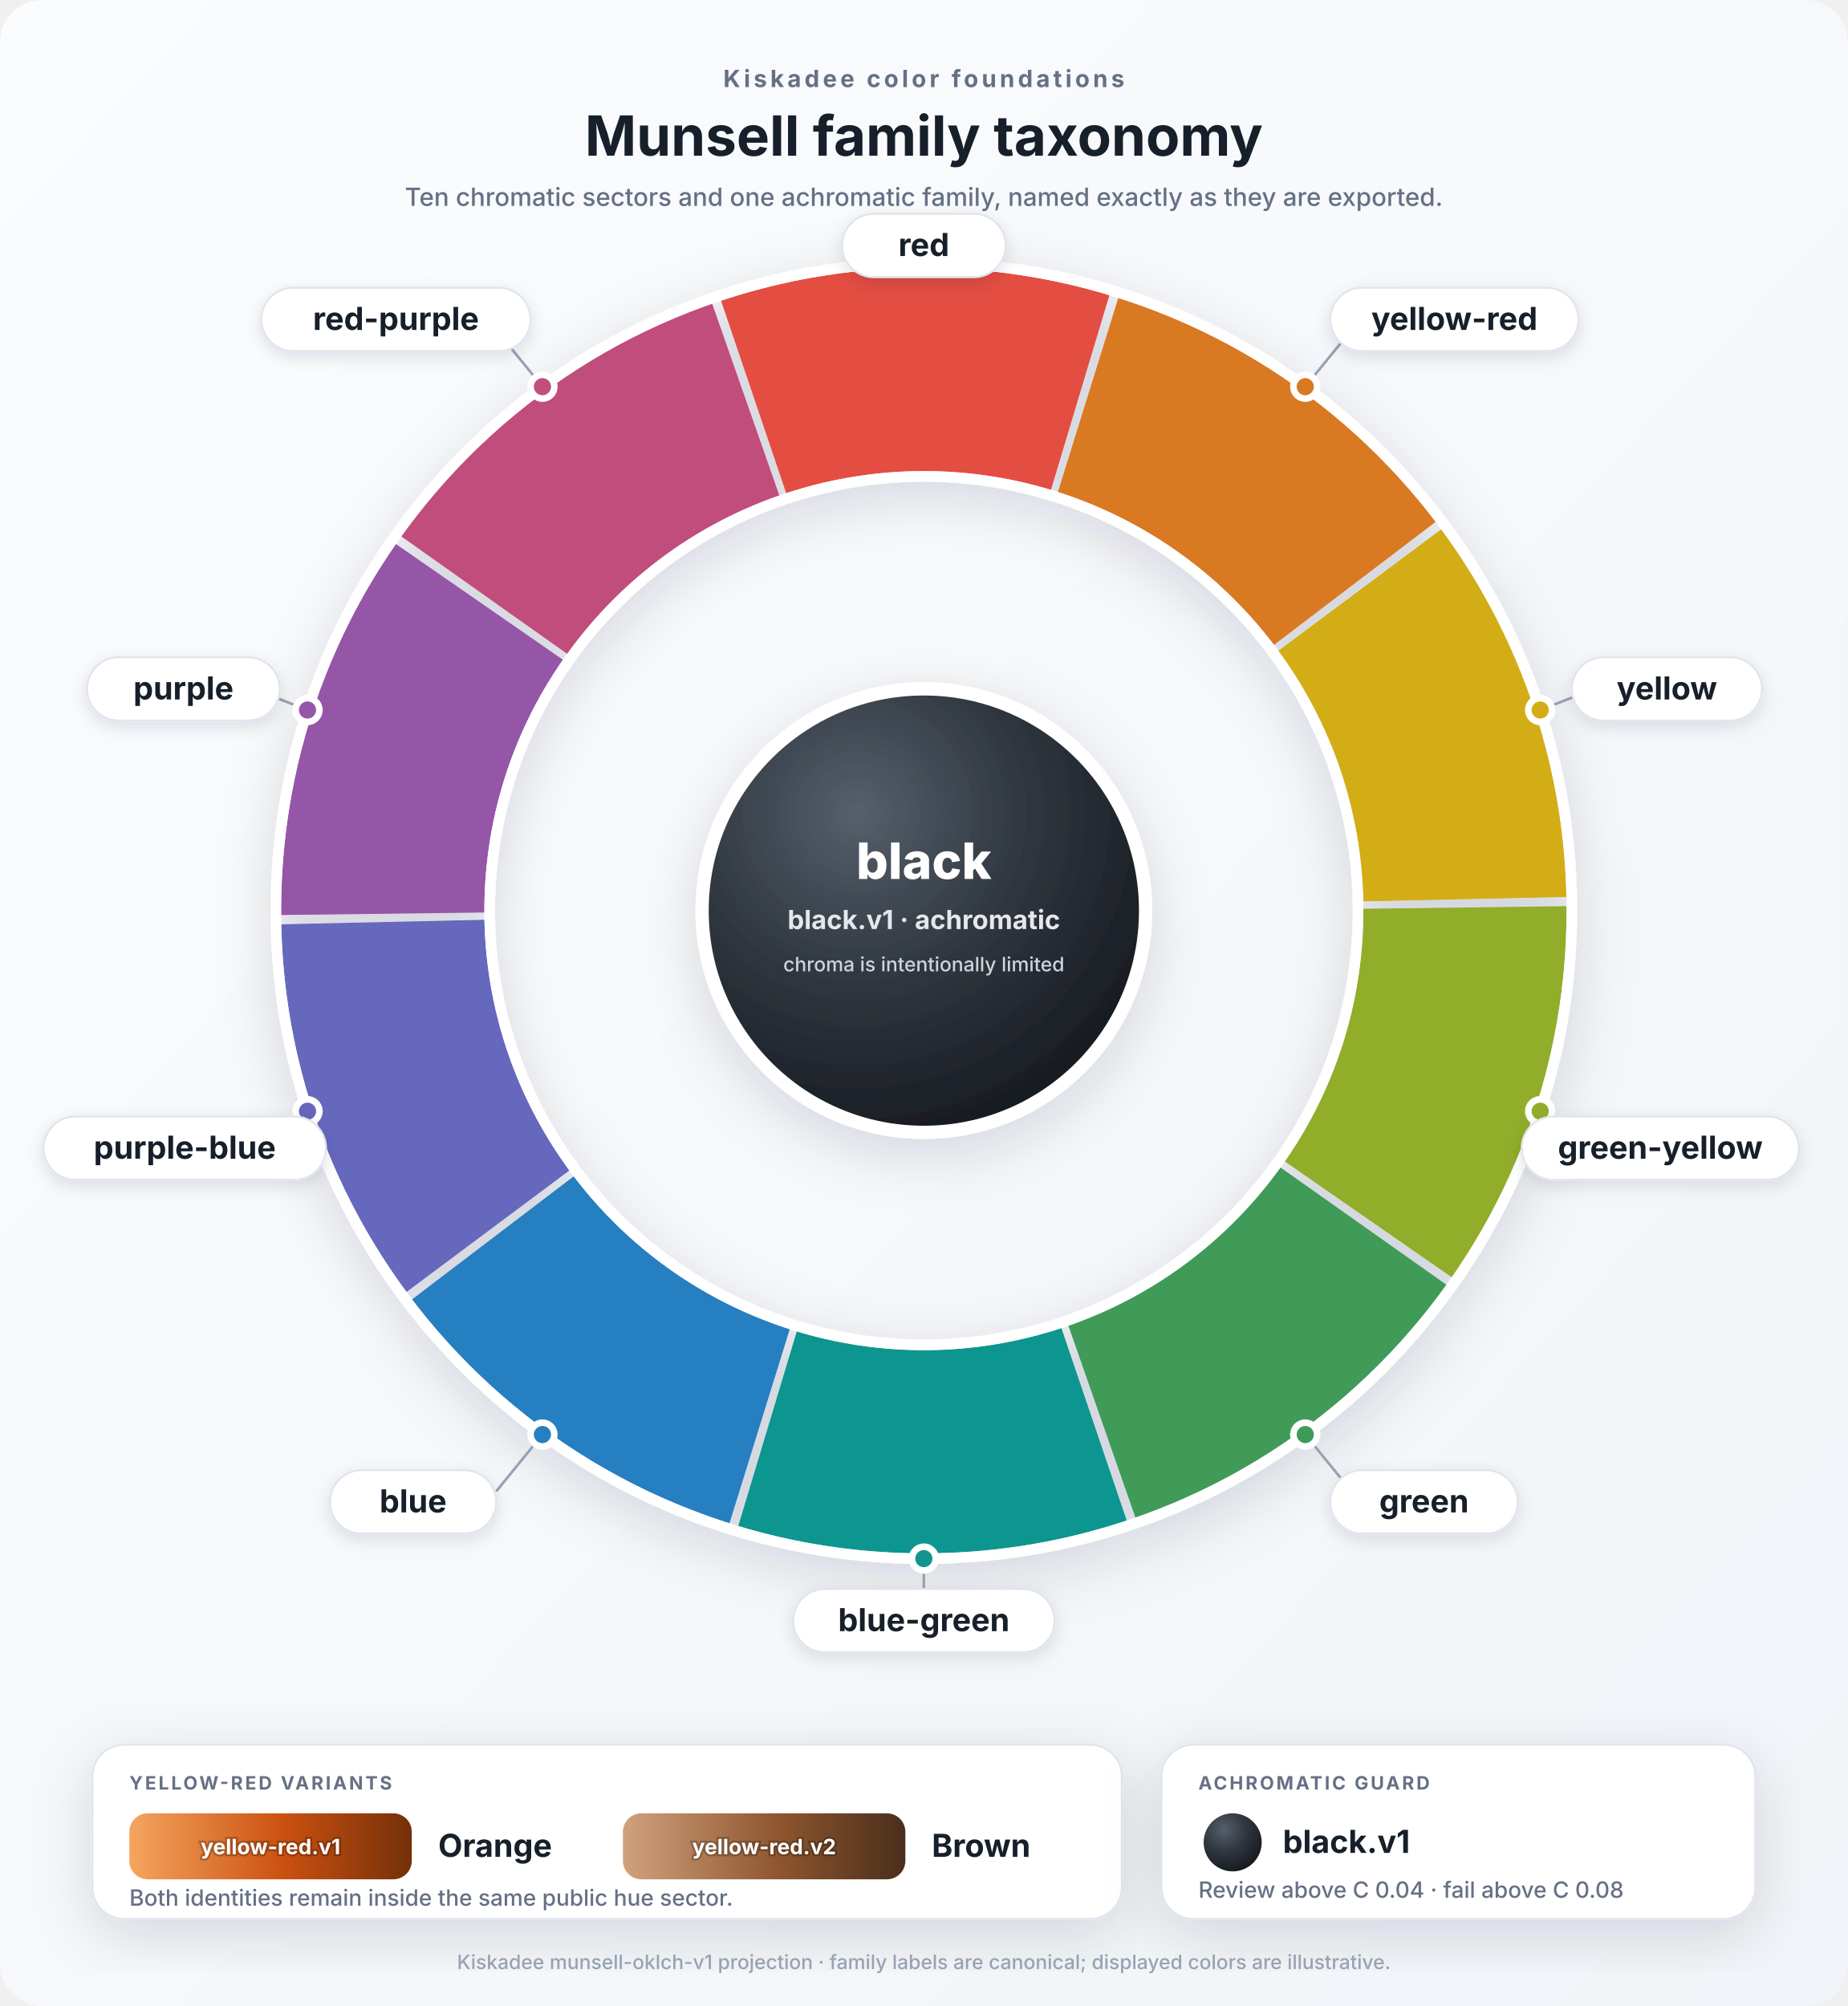
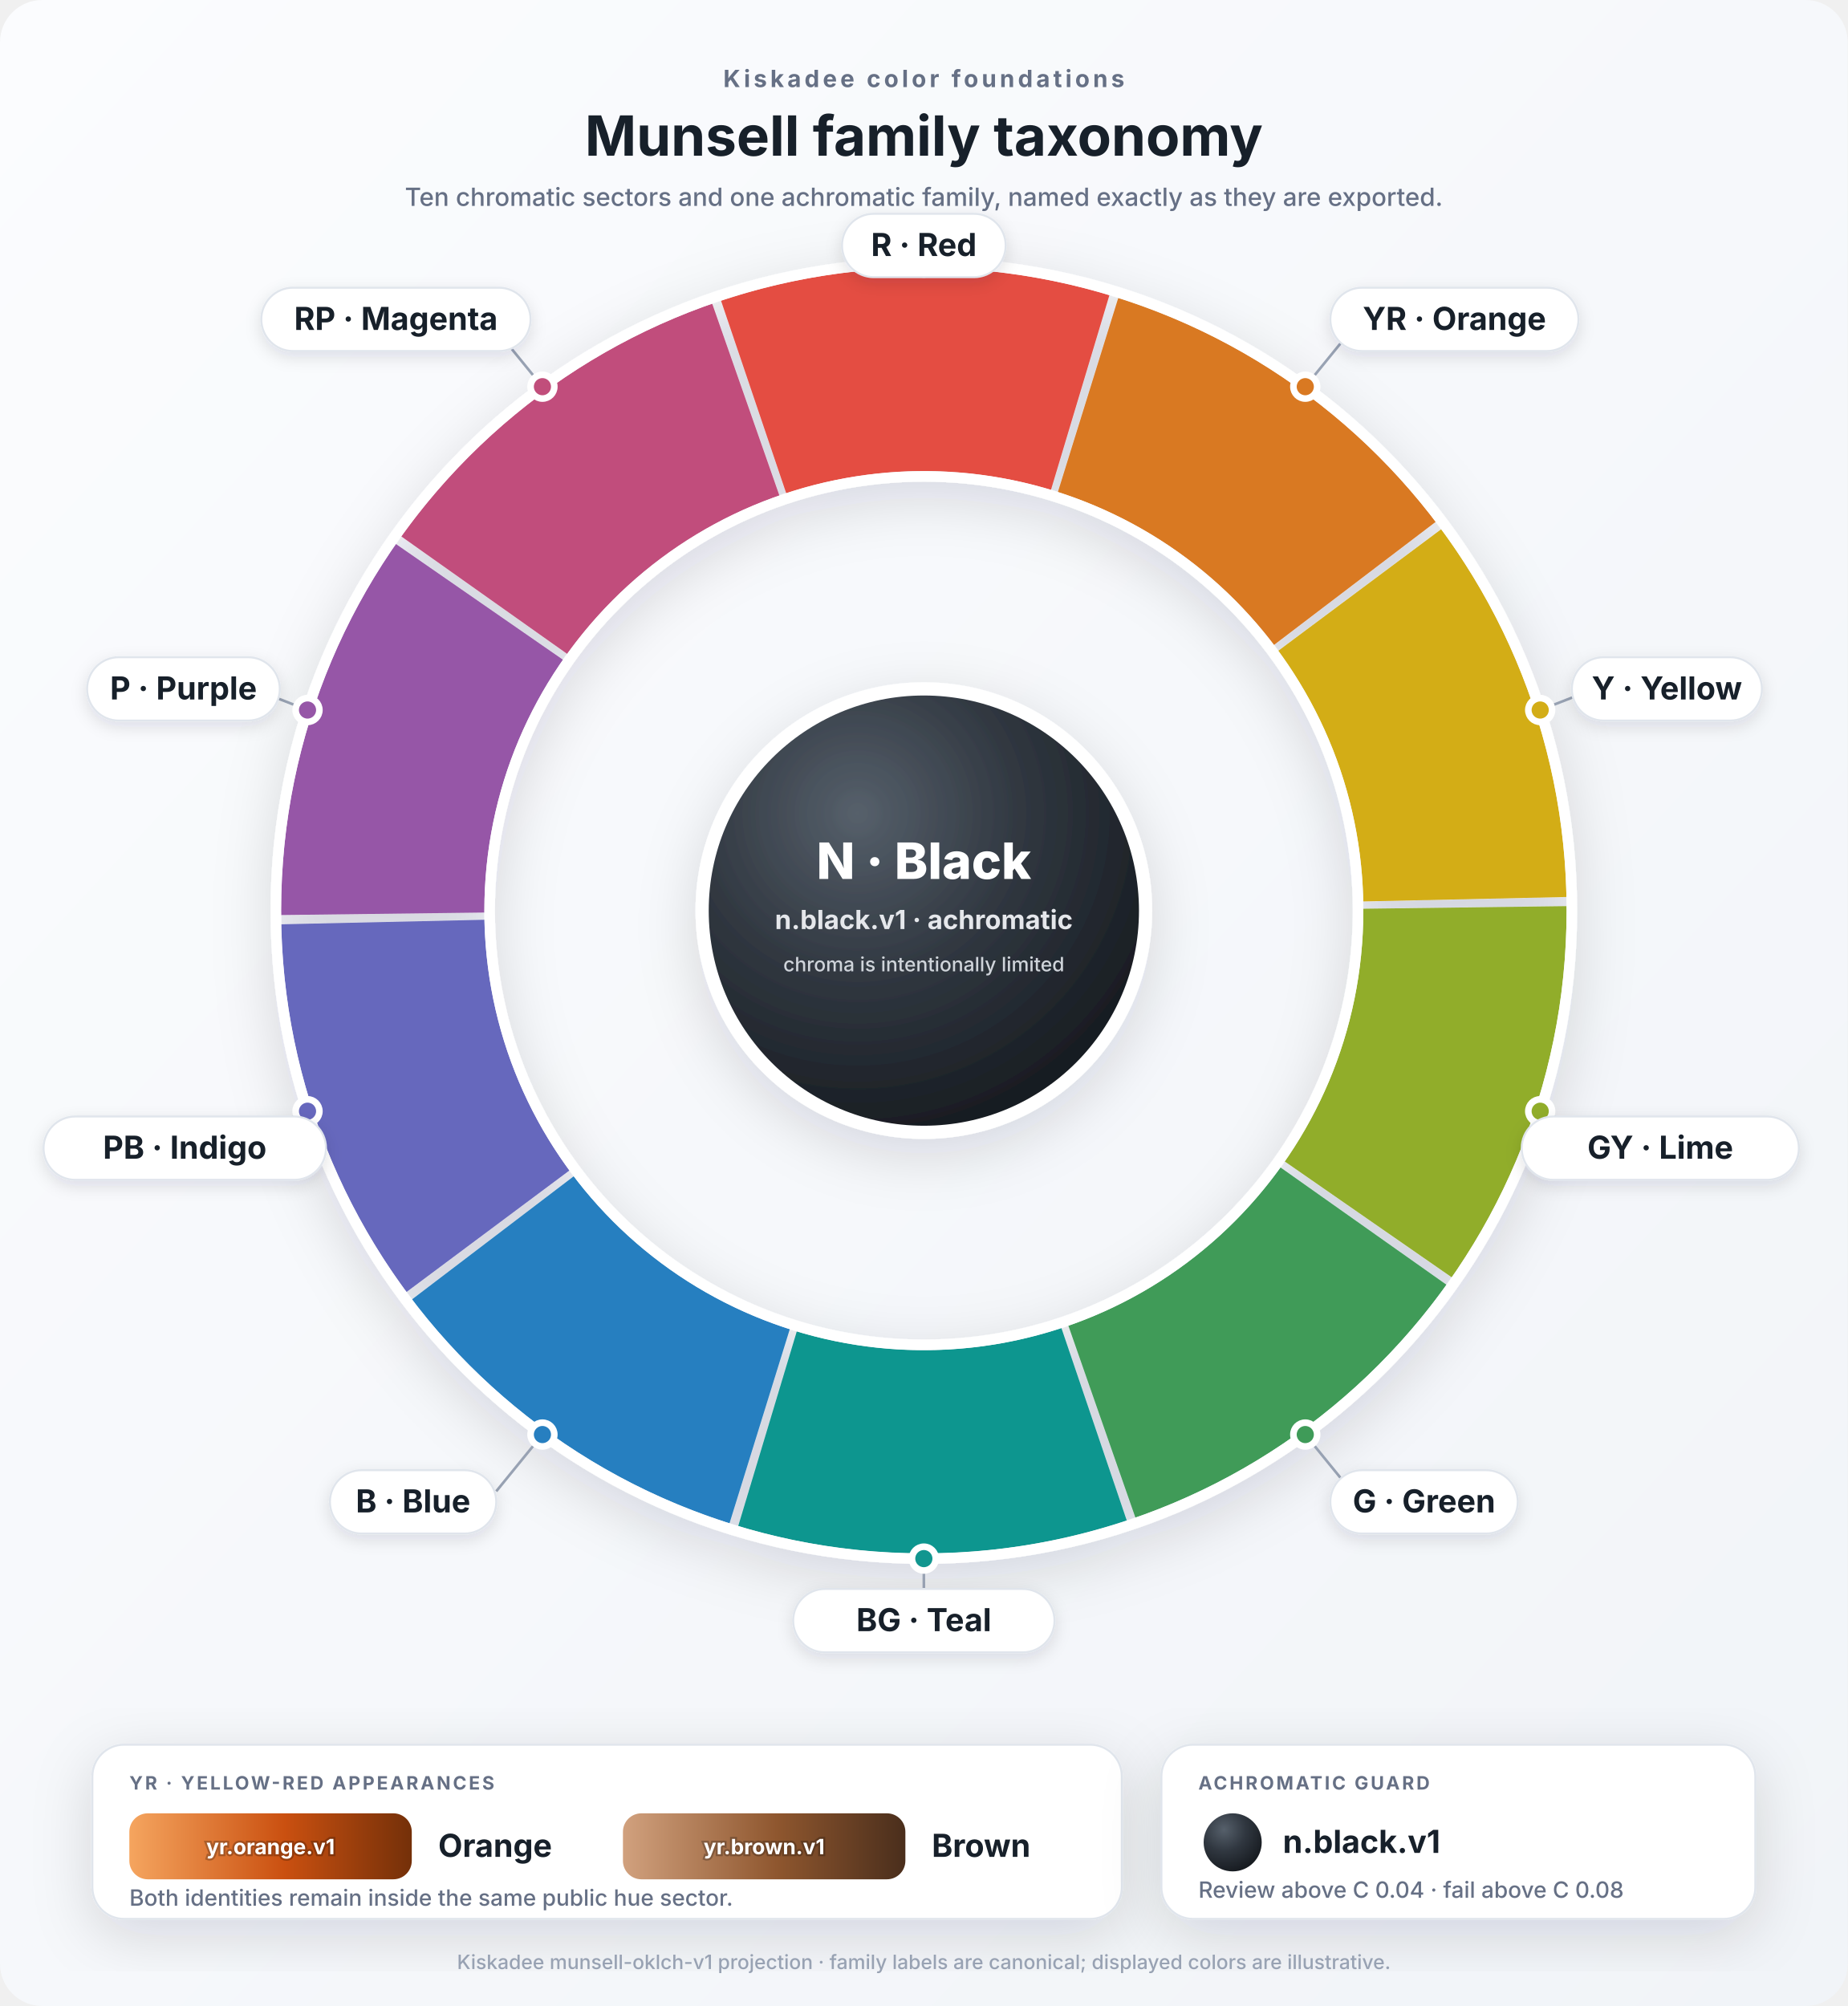
<svg xmlns="http://www.w3.org/2000/svg" viewBox="0 0 1400 1520" role="img" aria-labelledby="title description">
  <defs>
    <linearGradient id="canvas-gradient" x1="0" y1="0" x2="1" y2="1">
      <stop offset="0" stop-color="#fbfcfe" />
      <stop offset="1" stop-color="#f1f4f8" />
    </linearGradient>
    <radialGradient id="black-gradient" cx="35%" cy="28%" r="78%">
      <stop offset="0" stop-color="#56606b" />
      <stop offset="0.48" stop-color="#303740" />
      <stop offset="1" stop-color="#15191e" />
    </radialGradient>
    <linearGradient id="orange-gradient" x1="0" y1="0" x2="1" y2="0">
      <stop offset="0" stop-color="#f5a55f" />
      <stop offset="0.55" stop-color="#ca5010" />
      <stop offset="1" stop-color="#743009" />
    </linearGradient>
    <linearGradient id="brown-gradient" x1="0" y1="0" x2="1" y2="0">
      <stop offset="0" stop-color="#d1a17e" />
      <stop offset="0.55" stop-color="#8e562e" />
      <stop offset="1" stop-color="#4a2e1c" />
    </linearGradient>
    <filter id="soft-shadow" x="-30%" y="-30%" width="160%" height="160%">
      <feDropShadow dx="0" dy="12" stdDeviation="22" flood-color="#17202a" flood-opacity="0.14" />
    </filter>
    <filter id="label-shadow" x="-20%" y="-40%" width="140%" height="180%">
      <feDropShadow dx="0" dy="4" stdDeviation="6" flood-color="#17202a" flood-opacity="0.12" />
    </filter>
  </defs>
  <style>
    .canvas { fill: url(#canvas-gradient); }
    .eyebrow {
      fill: #667085;
      font-family: Inter, ui-sans-serif, system-ui, sans-serif;
      font-size: 18px;
      font-weight: 700;
      letter-spacing: 0.14em;
      text-transform: uppercase;
    }
    .heading {
      fill: #17202a;
      font-family: Inter, ui-sans-serif, system-ui, sans-serif;
      font-size: 42px;
      font-weight: 750;
    }
    .subheading {
      fill: #667085;
      font-family: Inter, ui-sans-serif, system-ui, sans-serif;
      font-size: 19px;
      font-weight: 500;
    }
    .sector {
      fill: none;
      stroke-width: 154;
      stroke-dasharray: 249 2325;
      stroke-linecap: butt;
    }
    .ring-outline { fill: none; stroke: #ffffff; stroke-width: 8; }
    .guide { stroke: #98a2b3; stroke-width: 2; }
    .guide-dot { stroke: #ffffff; stroke-width: 5; }
    .family-pill {
      fill: #ffffff;
      stroke: #e0e5ec;
      stroke-width: 1.5;
      filter: url(#label-shadow);
    }
    .family-name {
      fill: #17202a;
      font-family: Inter, ui-sans-serif, system-ui, sans-serif;
      font-size: 24px;
      font-weight: 700;
    }
    .center-title {
      fill: #ffffff;
      font-family: Inter, ui-sans-serif, system-ui, sans-serif;
      font-size: 38px;
      font-weight: 760;
    }
    .center-subtitle {
      fill: #e5e7eb;
      font-family: Inter, ui-sans-serif, system-ui, sans-serif;
      font-size: 20px;
      font-weight: 650;
    }
    .center-note {
      fill: #cfd4da;
      font-family: Inter, ui-sans-serif, system-ui, sans-serif;
      font-size: 15px;
      font-weight: 550;
    }
    .card {
      fill: #ffffff;
      stroke: #e0e5ec;
      stroke-width: 1.5;
      filter: url(#soft-shadow);
    }
    .card-eyebrow {
      fill: #667085;
      font-family: Inter, ui-sans-serif, system-ui, sans-serif;
      font-size: 14px;
      font-weight: 750;
      letter-spacing: 0.12em;
    }
    .card-title {
      fill: #17202a;
      font-family: Inter, ui-sans-serif, system-ui, sans-serif;
      font-size: 24px;
      font-weight: 750;
    }
    .card-note {
      fill: #667085;
      font-family: Inter, ui-sans-serif, system-ui, sans-serif;
      font-size: 17px;
      font-weight: 500;
    }
    .swatch-label {
      fill: #ffffff;
      font-family: Inter, ui-sans-serif, system-ui, sans-serif;
      font-size: 16px;
      font-weight: 750;
      paint-order: stroke;
      stroke: rgba(0, 0, 0, 0.24);
      stroke-width: 3px;
    }
    .footer {
      fill: #98a2b3;
      font-family: Inter, ui-sans-serif, system-ui, sans-serif;
      font-size: 15px;
      font-weight: 550;
    }
  </style>
  <rect class="canvas" width="1400" height="1520" rx="32" />
  <g aria-label="Document heading">
    <text class="eyebrow" x="700" y="66" text-anchor="middle">Kiskadee color foundations</text>
    <text class="heading" x="700" y="118" text-anchor="middle">Munsell family taxonomy</text>
    <text class="subheading" x="700" y="156" text-anchor="middle">
      Ten chromatic sectors and one achromatic family, named exactly as they are exported.
    </text>
  </g>
  <g aria-label="Ten public chromatic sectors" filter="url(#soft-shadow)">
    <circle class="sector" cx="700" cy="690" r="410" stroke="#e44d43" transform="rotate(-108 700 690)" />
    <circle class="sector" cx="700" cy="690" r="410" stroke="#d97922" transform="rotate(-72 700 690)" />
    <circle class="sector" cx="700" cy="690" r="410" stroke="#d3ad17" transform="rotate(-36 700 690)" />
    <circle class="sector" cx="700" cy="690" r="410" stroke="#91ad2a" transform="rotate(0 700 690)" />
    <circle class="sector" cx="700" cy="690" r="410" stroke="#3f9b58" transform="rotate(36 700 690)" />
    <circle class="sector" cx="700" cy="690" r="410" stroke="#11968f" transform="rotate(72 700 690)" />
    <circle class="sector" cx="700" cy="690" r="410" stroke="#277fc0" transform="rotate(108 700 690)" />
    <circle class="sector" cx="700" cy="690" r="410" stroke="#6667bd" transform="rotate(144 700 690)" />
    <circle class="sector" cx="700" cy="690" r="410" stroke="#9656a7" transform="rotate(180 700 690)" />
    <circle class="sector" cx="700" cy="690" r="410" stroke="#c14e7b" transform="rotate(216 700 690)" />
    <circle class="ring-outline" cx="700" cy="690" r="329" />
    <circle class="ring-outline" cx="700" cy="690" r="491" />
  </g>
-   <g aria-label="Public family names">
+   <g aria-label="Public sector and appearance names">
    <line class="guide" x1="700" y1="199" x2="700" y2="176" />
    <circle class="guide-dot" cx="700" cy="199" r="9" fill="#e44d43" />
    <rect class="family-pill" x="638" y="162" width="124" height="48" rx="24" />
-     <text class="family-name" x="700" y="194" text-anchor="middle">red</text>
+     <text class="family-name" x="700" y="194" text-anchor="middle">R · Red</text>
    <line class="guide" x1="989" y1="293" x2="1024" y2="250" />
    <circle class="guide-dot" cx="989" cy="293" r="9" fill="#d97922" />
    <rect class="family-pill" x="1008" y="218" width="188" height="48" rx="24" />
-     <text class="family-name" x="1102" y="250" text-anchor="middle">yellow-red</text>
+     <text class="family-name" x="1102" y="250" text-anchor="middle">YR · Orange</text>
    <line class="guide" x1="1167" y1="538" x2="1208" y2="522" />
    <circle class="guide-dot" cx="1167" cy="538" r="9" fill="#d3ad17" />
    <rect class="family-pill" x="1191" y="498" width="144" height="48" rx="24" />
-     <text class="family-name" x="1263" y="530" text-anchor="middle">yellow</text>
+     <text class="family-name" x="1263" y="530" text-anchor="middle">Y · Yellow</text>
    <line class="guide" x1="1167" y1="842" x2="1208" y2="858" />
    <circle class="guide-dot" cx="1167" cy="842" r="9" fill="#91ad2a" />
    <rect class="family-pill" x="1153" y="846" width="210" height="48" rx="24" />
-     <text class="family-name" x="1258" y="878" text-anchor="middle">green-yellow</text>
+     <text class="family-name" x="1258" y="878" text-anchor="middle">GY · Lime</text>
    <line class="guide" x1="989" y1="1087" x2="1024" y2="1130" />
    <circle class="guide-dot" cx="989" cy="1087" r="9" fill="#3f9b58" />
    <rect class="family-pill" x="1008" y="1114" width="142" height="48" rx="24" />
-     <text class="family-name" x="1079" y="1146" text-anchor="middle">green</text>
+     <text class="family-name" x="1079" y="1146" text-anchor="middle">G · Green</text>
    <line class="guide" x1="700" y1="1181" x2="700" y2="1218" />
    <circle class="guide-dot" cx="700" cy="1181" r="9" fill="#11968f" />
    <rect class="family-pill" x="601" y="1204" width="198" height="48" rx="24" />
-     <text class="family-name" x="700" y="1236" text-anchor="middle">blue-green</text>
+     <text class="family-name" x="700" y="1236" text-anchor="middle">BG · Teal</text>
    <line class="guide" x1="411" y1="1087" x2="376" y2="1130" />
    <circle class="guide-dot" cx="411" cy="1087" r="9" fill="#277fc0" />
    <rect class="family-pill" x="250" y="1114" width="126" height="48" rx="24" />
-     <text class="family-name" x="313" y="1146" text-anchor="middle">blue</text>
+     <text class="family-name" x="313" y="1146" text-anchor="middle">B · Blue</text>
    <line class="guide" x1="233" y1="842" x2="192" y2="858" />
    <circle class="guide-dot" cx="233" cy="842" r="9" fill="#6667bd" />
    <rect class="family-pill" x="33" y="846" width="214" height="48" rx="24" />
-     <text class="family-name" x="140" y="878" text-anchor="middle">purple-blue</text>
+     <text class="family-name" x="140" y="878" text-anchor="middle">PB · Indigo</text>
    <line class="guide" x1="233" y1="538" x2="192" y2="522" />
    <circle class="guide-dot" cx="233" cy="538" r="9" fill="#9656a7" />
    <rect class="family-pill" x="66" y="498" width="146" height="48" rx="24" />
-     <text class="family-name" x="139" y="530" text-anchor="middle">purple</text>
+     <text class="family-name" x="139" y="530" text-anchor="middle">P · Purple</text>
    <line class="guide" x1="411" y1="293" x2="376" y2="250" />
    <circle class="guide-dot" cx="411" cy="293" r="9" fill="#c14e7b" />
    <rect class="family-pill" x="198" y="218" width="204" height="48" rx="24" />
-     <text class="family-name" x="300" y="250" text-anchor="middle">red-purple</text>
+     <text class="family-name" x="300" y="250" text-anchor="middle">RP · Magenta</text>
  </g>
  <g aria-label="Black achromatic family">
    <circle cx="700" cy="690" r="168" fill="url(#black-gradient)" stroke="#ffffff" stroke-width="10" filter="url(#soft-shadow)" />
-     <text class="center-title" x="700" y="666" text-anchor="middle">black</text>
-     <text class="center-subtitle" x="700" y="704" text-anchor="middle">black.v1 · achromatic</text>
+     <text class="center-title" x="700" y="666" text-anchor="middle">N · Black</text>
+     <text class="center-subtitle" x="700" y="704" text-anchor="middle">n.black.v1 · achromatic</text>
    <text class="center-note" x="700" y="736" text-anchor="middle">chroma is intentionally limited</text>
  </g>
-   <g aria-label="Yellow-red variants" transform="translate(70 1322)">
+   <g aria-label="Yellow-red appearances" transform="translate(70 1322)">
    <rect class="card" x="0" y="0" width="780" height="132" rx="24" />
-     <text class="card-eyebrow" x="28" y="34">YELLOW-RED VARIANTS</text>
+     <text class="card-eyebrow" x="28" y="34">YR · YELLOW-RED APPEARANCES</text>
    <rect x="28" y="52" width="214" height="50" rx="14" fill="url(#orange-gradient)" />
-     <text class="swatch-label" x="135" y="83" text-anchor="middle">yellow-red.v1</text>
+     <text class="swatch-label" x="135" y="83" text-anchor="middle">yr.orange.v1</text>
    <text class="card-title" x="262" y="85">Orange</text>
    <rect x="402" y="52" width="214" height="50" rx="14" fill="url(#brown-gradient)" />
-     <text class="swatch-label" x="509" y="83" text-anchor="middle">yellow-red.v2</text>
+     <text class="swatch-label" x="509" y="83" text-anchor="middle">yr.brown.v1</text>
    <text class="card-title" x="636" y="85">Brown</text>
    <text class="card-note" x="28" y="122">Both identities remain inside the same public hue sector.</text>
  </g>
  <g aria-label="Black chroma guard" transform="translate(880 1322)">
    <rect class="card" x="0" y="0" width="450" height="132" rx="24" />
    <text class="card-eyebrow" x="28" y="34">ACHROMATIC GUARD</text>
    <circle cx="54" cy="74" r="22" fill="url(#black-gradient)" />
-     <text class="card-title" x="92" y="82">black.v1</text>
+     <text class="card-title" x="92" y="82">n.black.v1</text>
    <text class="card-note" x="28" y="116">Review above C 0.04 · fail above C 0.08</text>
  </g>
  <text class="footer" x="700" y="1492" text-anchor="middle">
    Kiskadee munsell-oklch-v1 projection · family labels are canonical; displayed colors are illustrative.
  </text>
</svg>
